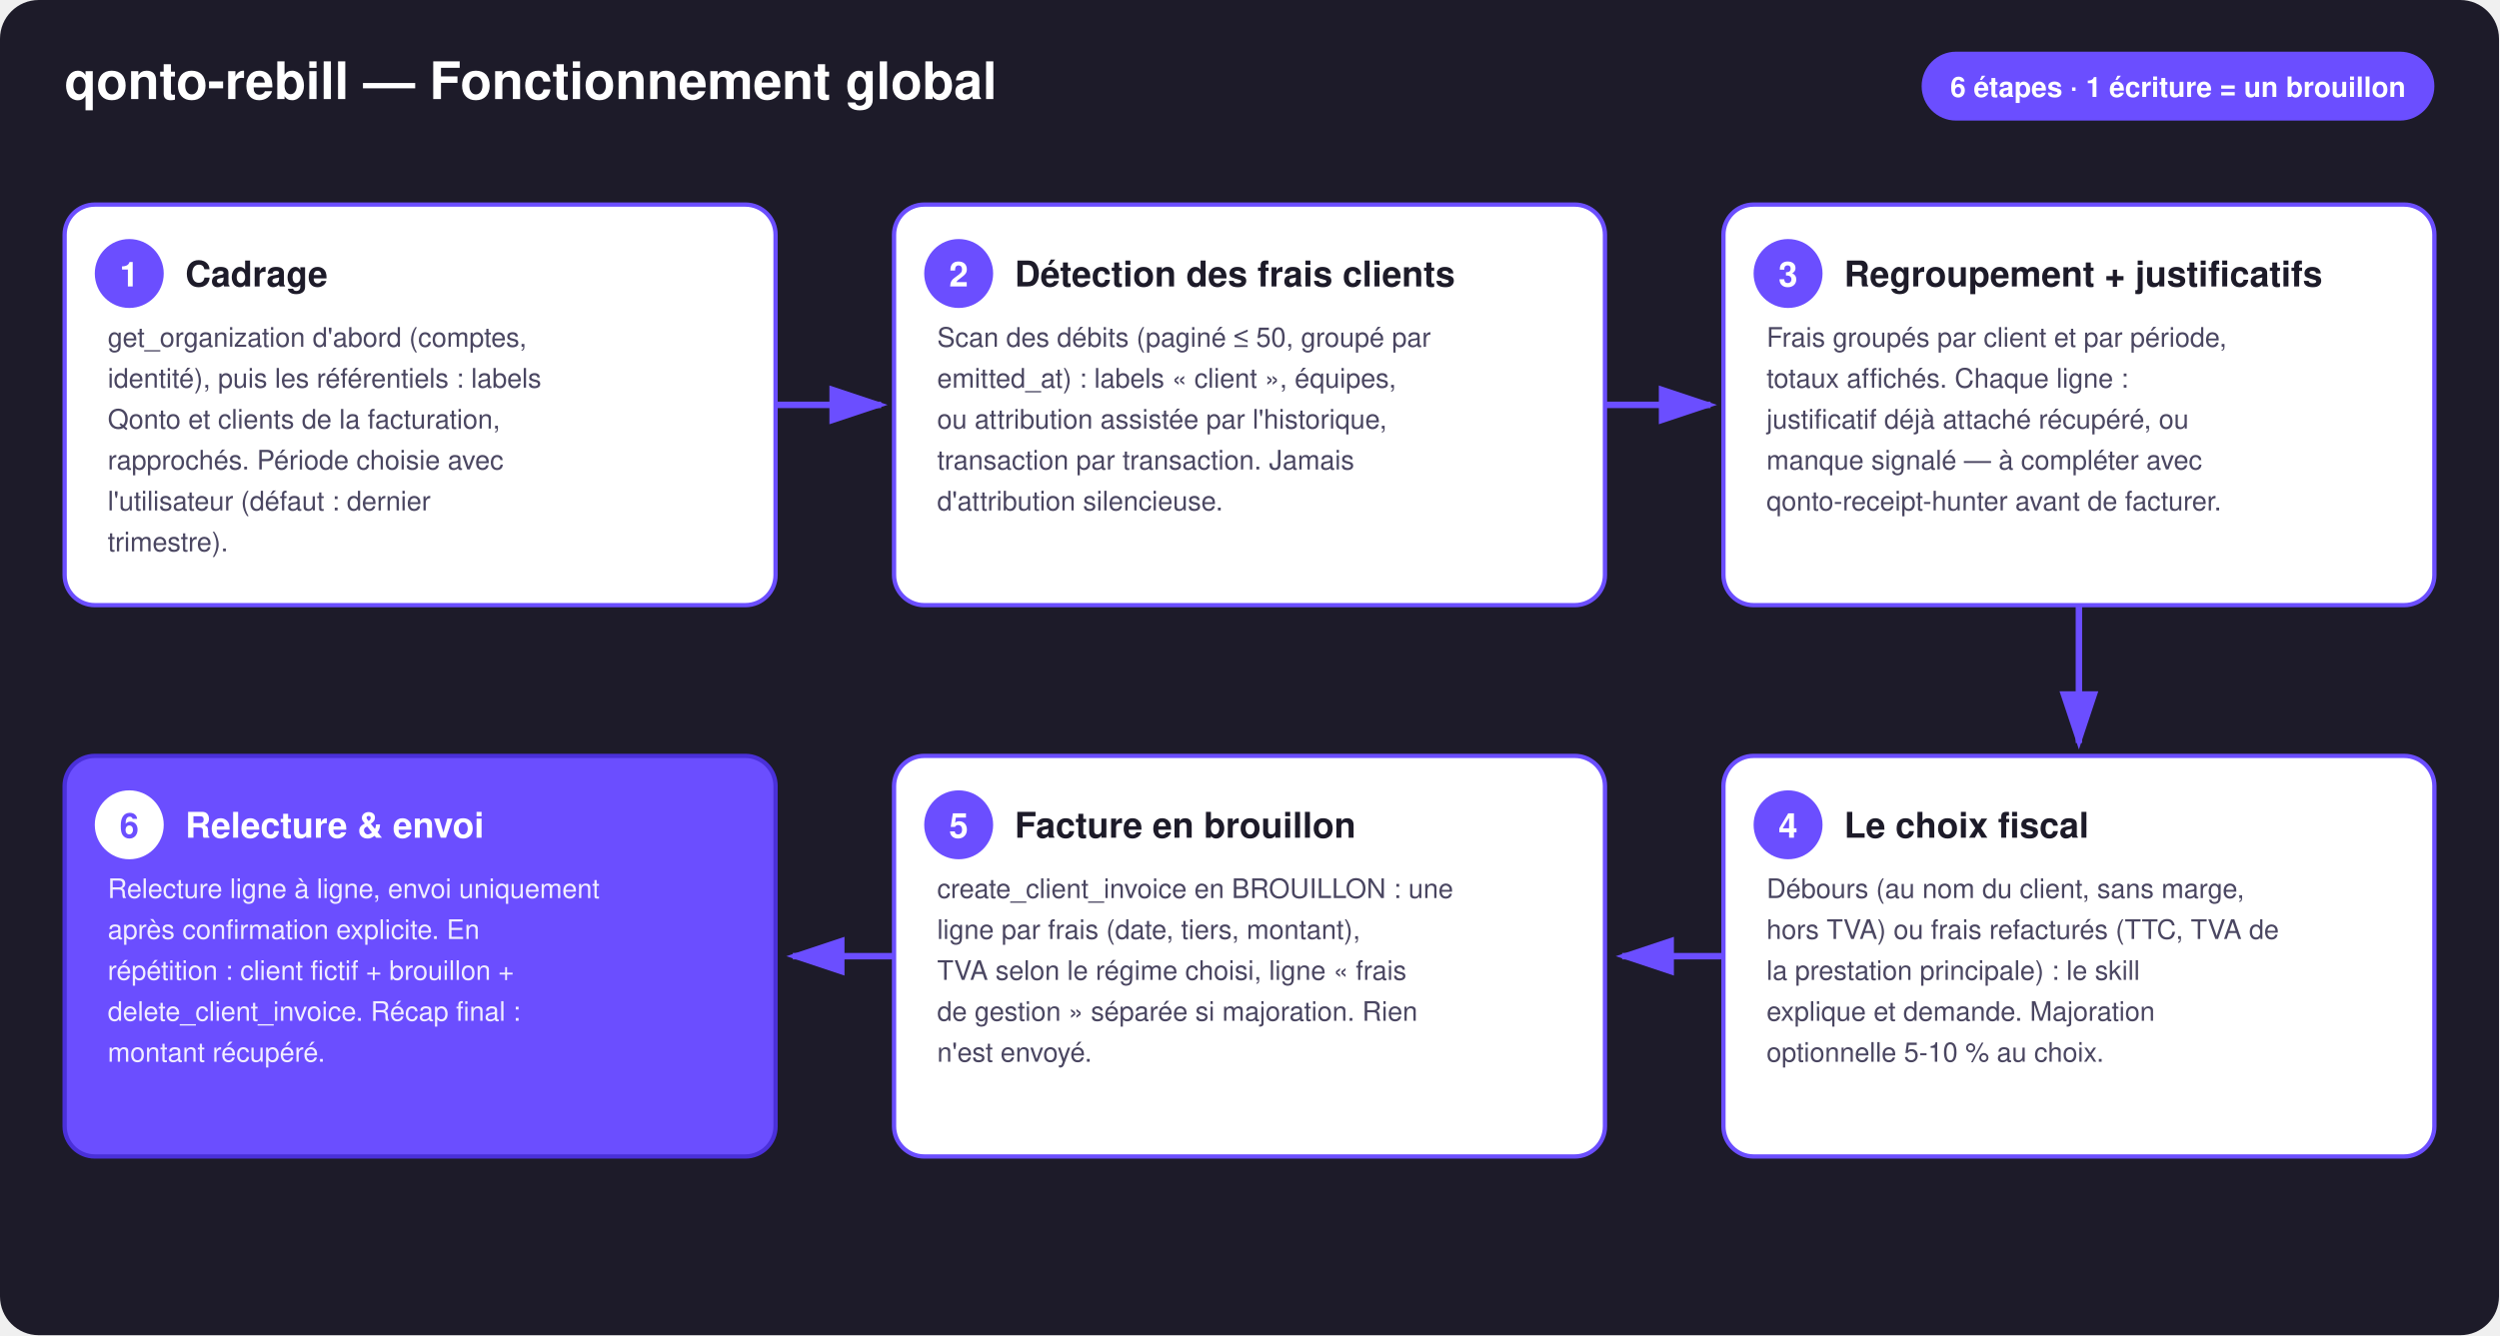
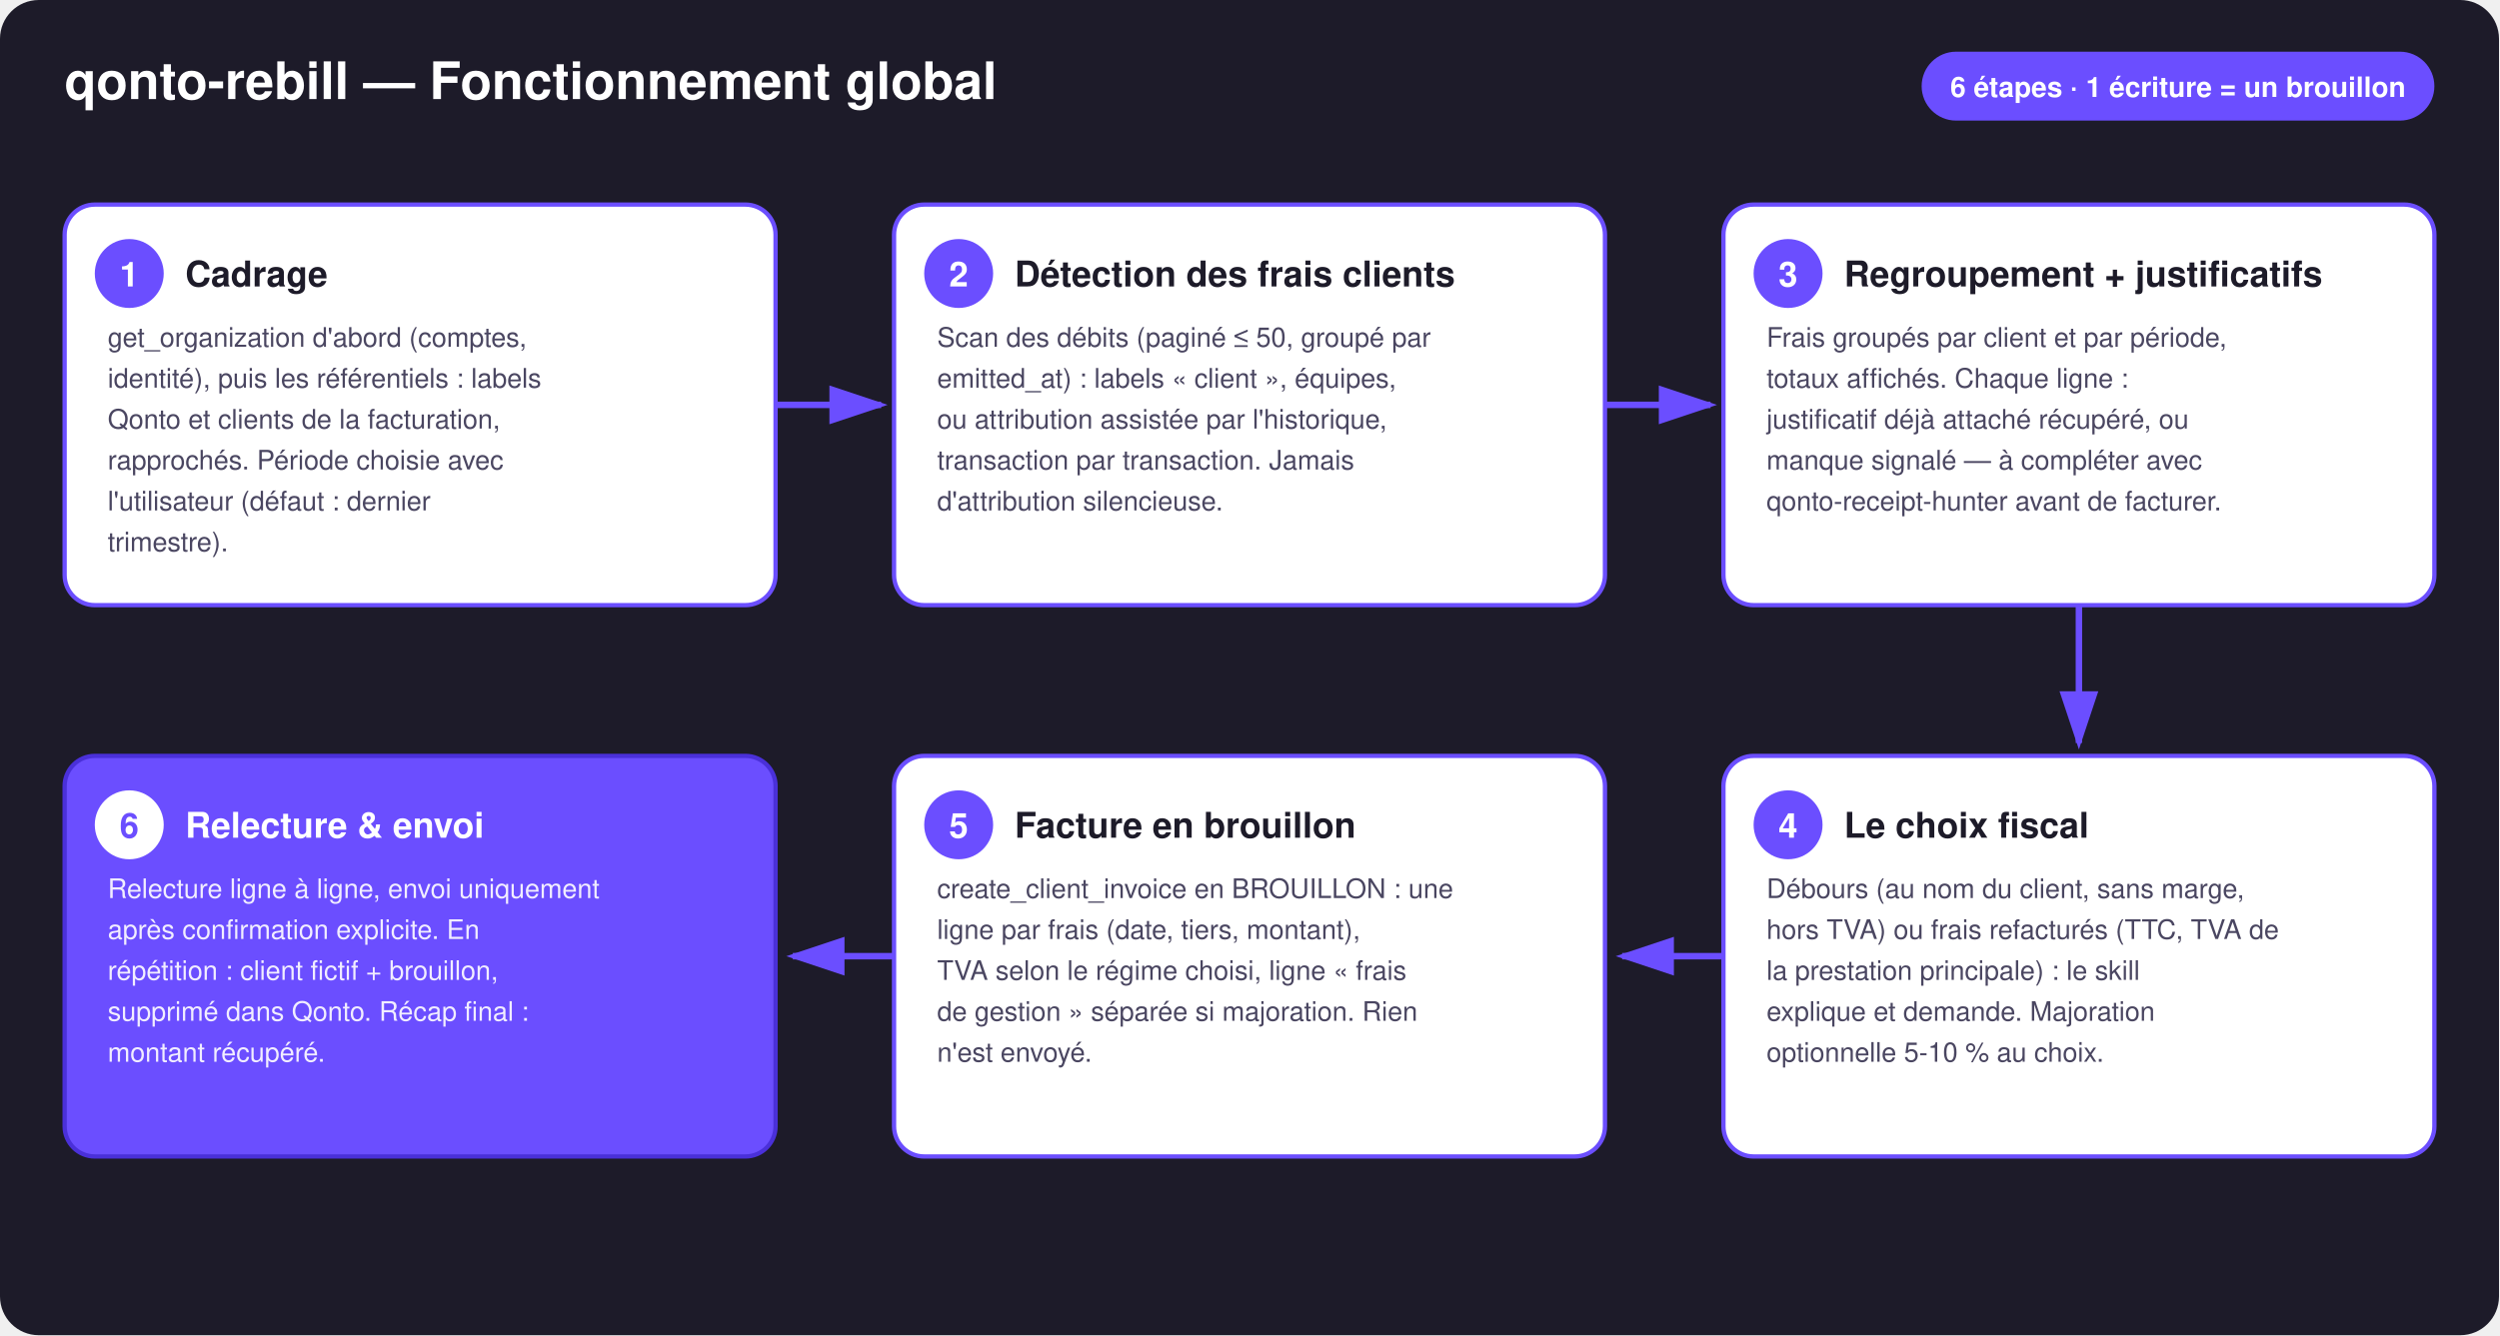
<svg xmlns="http://www.w3.org/2000/svg" viewBox="0 0 1160 620" font-family="-apple-system, 'Segoe UI', Helvetica, Arial, sans-serif">
  <rect width="1160" height="620" rx="18" fill="#1D1B29" />
  <text x="30" y="46" font-size="24" font-weight="800" fill="#FFFFFF">qonto-rebill — Fonctionnement global</text>
  <rect x="892" y="24" width="238" height="32" rx="16" fill="#6B4EFF" />
  <text x="1011" y="45" font-size="13" font-weight="700" fill="#FFFFFF" text-anchor="middle">6 étapes · 1 écriture = un brouillon</text>
  <defs>
    <marker id="ar" markerWidth="10" markerHeight="10" refX="8" refY="3" orient="auto">
      <path d="M0,0 L9,3 L0,6 Z" fill="#6B4EFF" />
    </marker>
  </defs>
  <rect x="30" y="95" width="330" height="186" rx="14" fill="#FFFFFF" stroke="#6B4EFF" stroke-width="2" />
  <circle cx="60" cy="127" r="16" fill="#6B4EFF" />
  <text x="60" y="133" font-size="16" font-weight="800" fill="#FFFFFF" text-anchor="middle">1</text>
  <text x="86" y="133" font-size="16.5" font-weight="800" fill="#1D1B29">Cadrage</text>
  <text font-size="12.5" fill="#4A4661">
    <tspan x="50" y="161">get_organization d'abord (comptes,</tspan>
    <tspan x="50" y="180">identité), puis les référentiels : labels</tspan>
    <tspan x="50" y="199">Qonto et clients de la facturation,</tspan>
    <tspan x="50" y="218">rapprochés. Période choisie avec</tspan>
    <tspan x="50" y="237">l'utilisateur (défaut : dernier</tspan>
    <tspan x="50" y="256">trimestre).</tspan>
  </text>
  <rect x="415" y="95" width="330" height="186" rx="14" fill="#FFFFFF" stroke="#6B4EFF" stroke-width="2" />
  <circle cx="445" cy="127" r="16" fill="#6B4EFF" />
  <text x="445" y="133" font-size="16" font-weight="800" fill="#FFFFFF" text-anchor="middle">2</text>
  <text x="471" y="133" font-size="16.5" font-weight="800" fill="#1D1B29">Détection des frais clients</text>
  <text font-size="12.5" fill="#4A4661">
    <tspan x="435" y="161">Scan des débits (paginé ≤ 50, groupé par</tspan>
    <tspan x="435" y="180">emitted_at) : labels « client », équipes,</tspan>
    <tspan x="435" y="199">ou attribution assistée par l'historique,</tspan>
    <tspan x="435" y="218">transaction par transaction. Jamais</tspan>
    <tspan x="435" y="237">d'attribution silencieuse.</tspan>
  </text>
  <rect x="800" y="95" width="330" height="186" rx="14" fill="#FFFFFF" stroke="#6B4EFF" stroke-width="2" />
  <circle cx="830" cy="127" r="16" fill="#6B4EFF" />
  <text x="830" y="133" font-size="16" font-weight="800" fill="#FFFFFF" text-anchor="middle">3</text>
  <text x="856" y="133" font-size="16.5" font-weight="800" fill="#1D1B29">Regroupement + justificatifs</text>
  <text font-size="12.5" fill="#4A4661">
    <tspan x="820" y="161">Frais groupés par client et par période,</tspan>
    <tspan x="820" y="180">totaux affichés. Chaque ligne :</tspan>
    <tspan x="820" y="199">justificatif déjà attaché récupéré, ou</tspan>
    <tspan x="820" y="218">manque signalé — à compléter avec</tspan>
    <tspan x="820" y="237">qonto-receipt-hunter avant de facturer.</tspan>
  </text>
  <rect x="800" y="351" width="330" height="186" rx="14" fill="#FFFFFF" stroke="#6B4EFF" stroke-width="2" />
  <circle cx="830" cy="383" r="16" fill="#6B4EFF" />
  <text x="830" y="389" font-size="16" font-weight="800" fill="#FFFFFF" text-anchor="middle">4</text>
  <text x="856" y="389" font-size="16.5" font-weight="800" fill="#1D1B29">Le choix fiscal</text>
  <text font-size="12.5" fill="#4A4661">
    <tspan x="820" y="417">Débours (au nom du client, sans marge,</tspan>
    <tspan x="820" y="436">hors TVA) ou frais refacturés (TTC, TVA de</tspan>
    <tspan x="820" y="455">la prestation principale) : le skill</tspan>
    <tspan x="820" y="474">explique et demande. Majoration</tspan>
    <tspan x="820" y="493">optionnelle 5-10 % au choix.</tspan>
  </text>
  <rect x="415" y="351" width="330" height="186" rx="14" fill="#FFFFFF" stroke="#6B4EFF" stroke-width="2" />
  <circle cx="445" cy="383" r="16" fill="#6B4EFF" />
  <text x="445" y="389" font-size="16" font-weight="800" fill="#FFFFFF" text-anchor="middle">5</text>
  <text x="471" y="389" font-size="16.5" font-weight="800" fill="#1D1B29">Facture en brouillon</text>
  <text font-size="12.5" fill="#4A4661">
    <tspan x="435" y="417">create_client_invoice en BROUILLON : une</tspan>
    <tspan x="435" y="436">ligne par frais (date, tiers, montant),</tspan>
    <tspan x="435" y="455">TVA selon le régime choisi, ligne « frais</tspan>
    <tspan x="435" y="474">de gestion » séparée si majoration. Rien</tspan>
    <tspan x="435" y="493">n'est envoyé.</tspan>
  </text>
  <rect x="30" y="351" width="330" height="186" rx="14" fill="#6B4EFF" stroke="#4A30D9" stroke-width="2" />
  <circle cx="60" cy="383" r="16" fill="#FFFFFF" />
  <text x="60" y="389" font-size="16" font-weight="800" fill="#6B4EFF" text-anchor="middle">6</text>
  <text x="86" y="389" font-size="16.5" font-weight="800" fill="#FFFFFF">Relecture &amp; envoi</text>
  <text font-size="12.5" fill="#F1EDFF">
    <tspan x="50" y="417">Relecture ligne à ligne, envoi uniquement</tspan>
    <tspan x="50" y="436">après confirmation explicite. En</tspan>
-     <tspan x="50" y="455">répétition : client fictif + brouillon +</tspan>
-     <tspan x="50" y="474">delete_client_invoice. Récap final :</tspan>
+     <tspan x="50" y="455">répétition : client fictif + brouillon,</tspan>
+     <tspan x="50" y="474">supprimé dans Qonto. Récap final :</tspan>
    <tspan x="50" y="493">montant récupéré.</tspan>
  </text>
  <line x1="360" y1="188.0" x2="409" y2="188.0" stroke="#6B4EFF" stroke-width="3" marker-end="url(#ar)" />
  <line x1="745" y1="188.0" x2="794" y2="188.0" stroke="#6B4EFF" stroke-width="3" marker-end="url(#ar)" />
  <line x1="965.0" y1="281" x2="965.0" y2="345" stroke="#6B4EFF" stroke-width="3" marker-end="url(#ar)" />
  <line x1="800" y1="444.0" x2="753" y2="444.0" stroke="#6B4EFF" stroke-width="3" marker-end="url(#ar)" />
  <line x1="415" y1="444.0" x2="368" y2="444.0" stroke="#6B4EFF" stroke-width="3" marker-end="url(#ar)" />
</svg>
